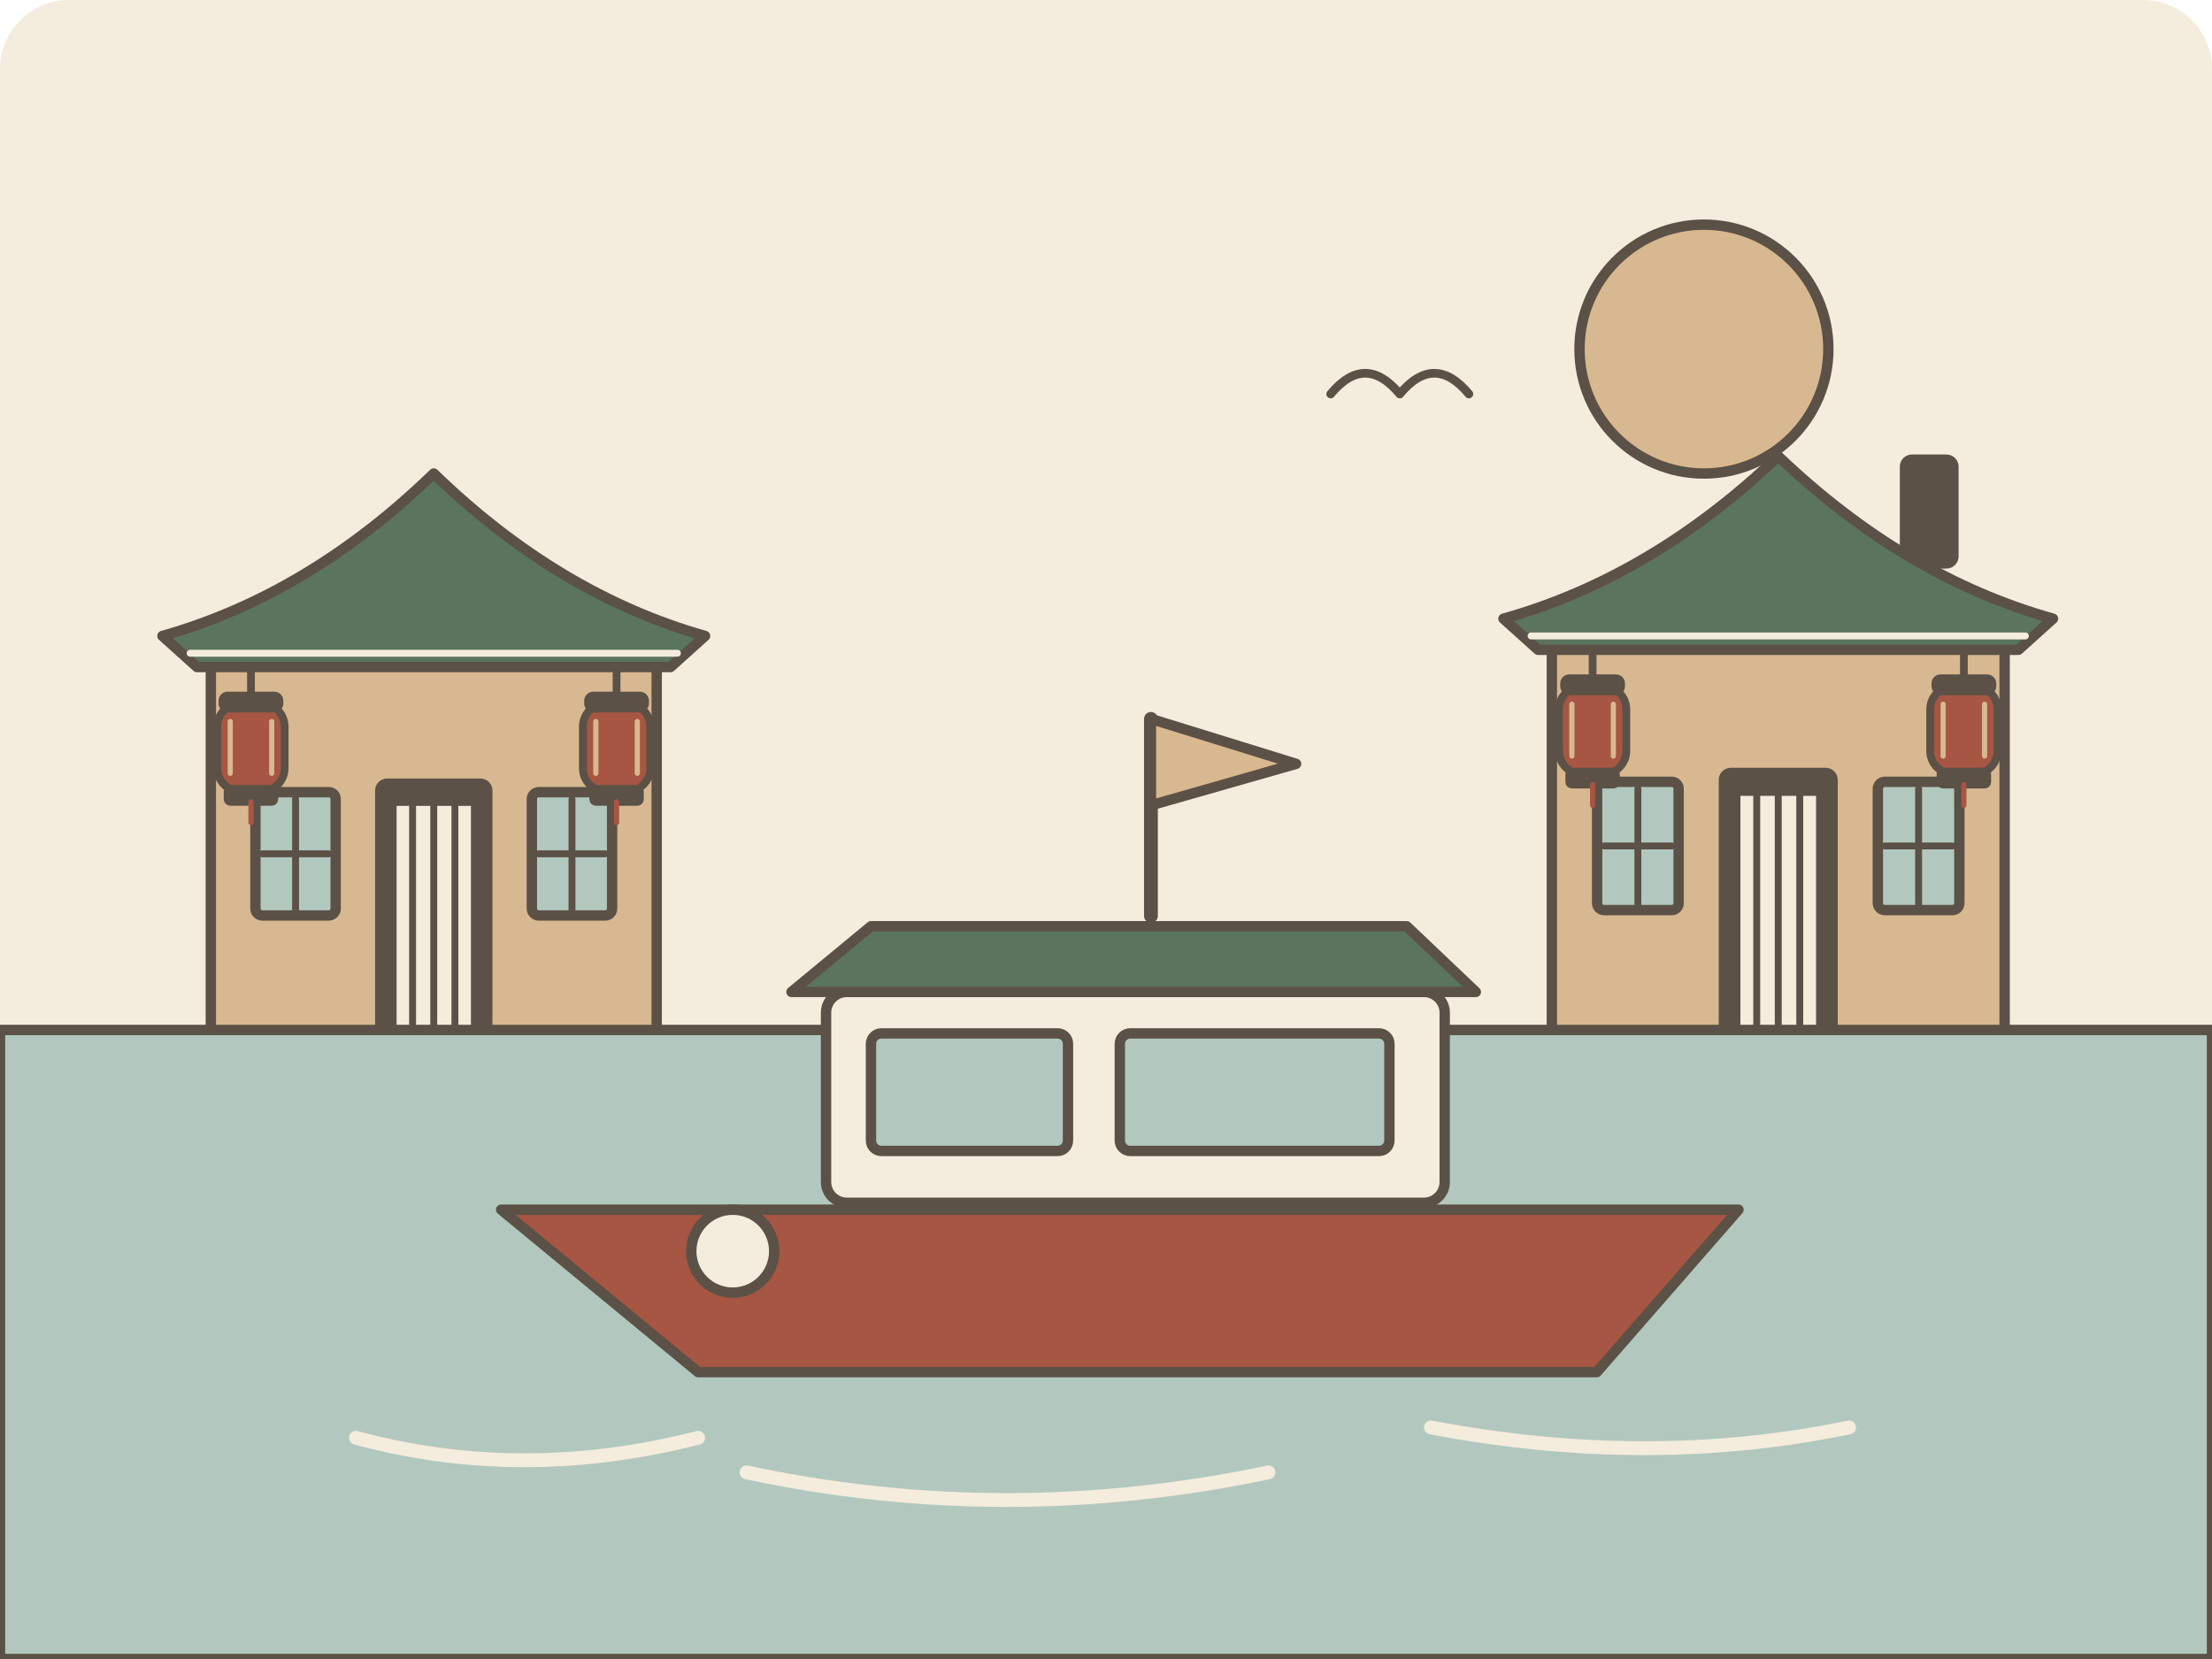
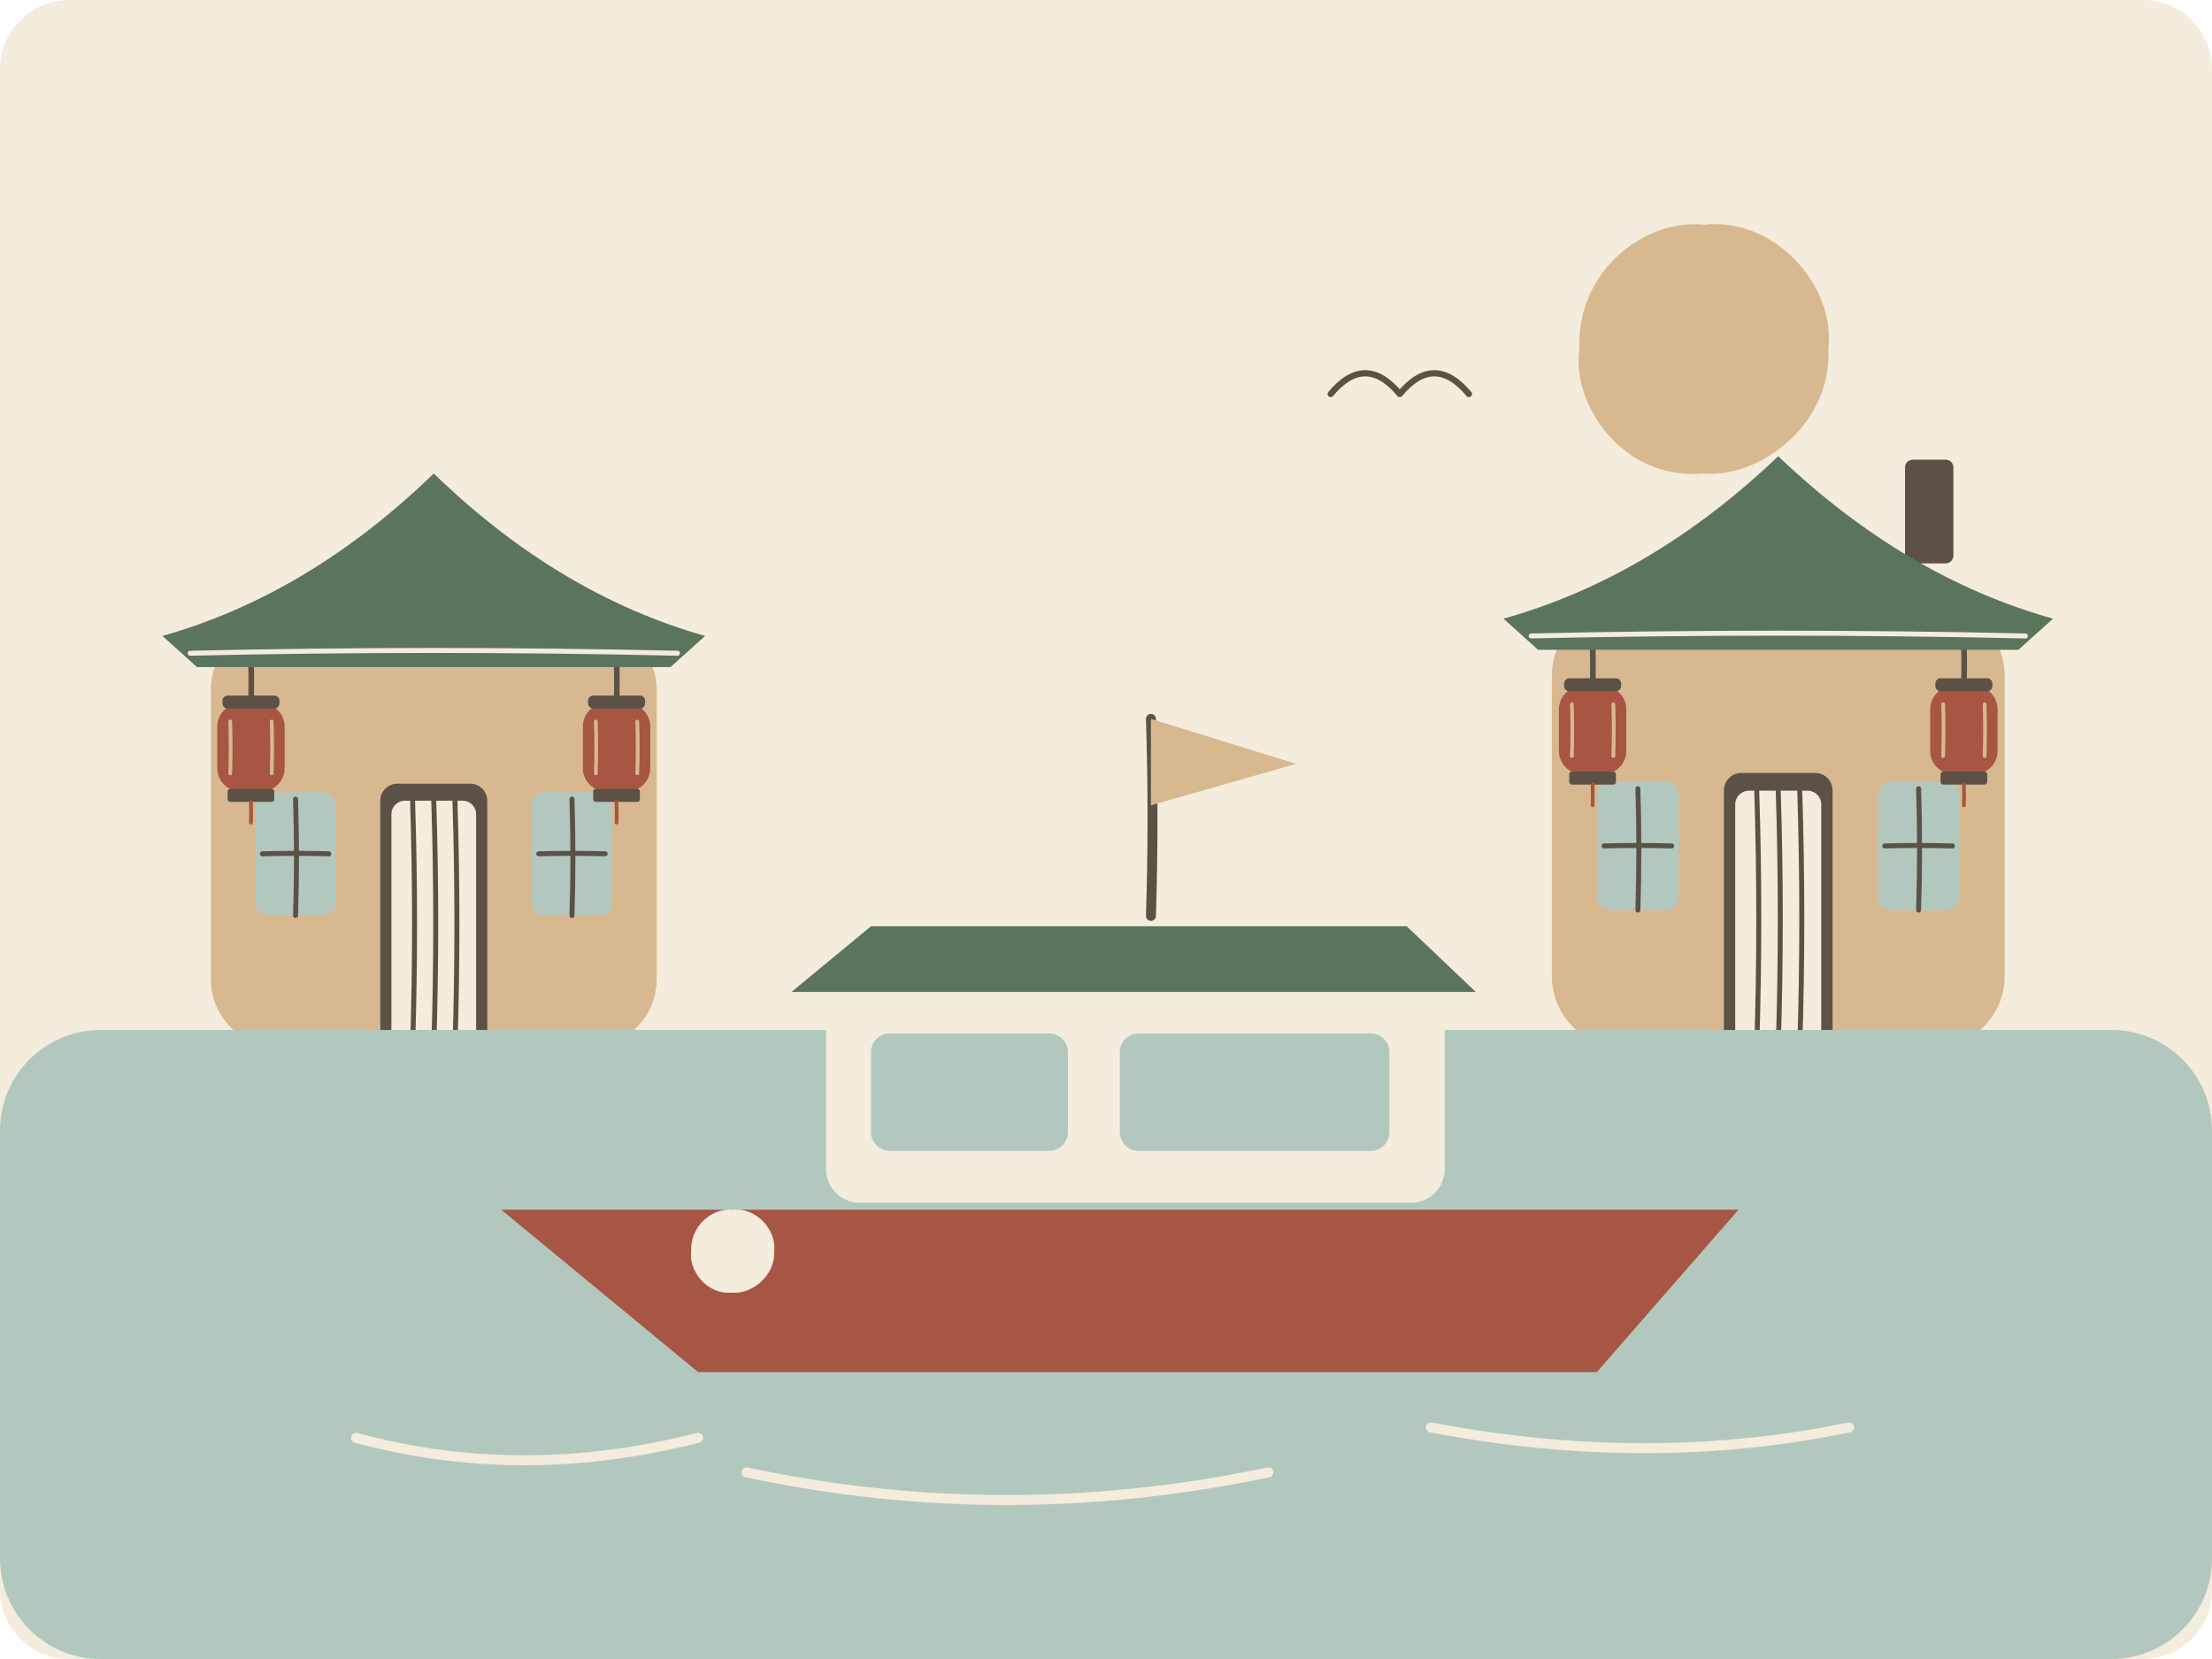
<svg xmlns="http://www.w3.org/2000/svg" width="640" height="480" viewBox="0 0 640 480" role="img" aria-labelledby="title">
  <rect width="640" height="480" rx="20" fill="#f4ecdd" />
-   <g stroke="#5b5146" stroke-width="3" stroke-linecap="round" stroke-linejoin="round">
-     <circle cx="493" cy="101" r="36" fill="#d8b890" />
+   <g stroke="none" stroke-width="2" stroke-linecap="round" stroke-linejoin="round">
+     <g transform="translate(493 101) scale(1)">
+       <path d="M0 -36C20.88 -38.16 38.16 -18 36 0C37.08 21.96 15.84 37.44 0 36C-24.12 38.16 -38.52 15.12 -36 0C-37.08 -22.32 -17.28 -37.8 0 -36Z" fill="#d8b890" stroke="none" stroke-width="2.16" stroke-linecap="round" stroke-linejoin="round" />
+     </g>
    <g transform="translate(78 88) scale(0.8)">
-       <path d="M0 23C-3 7 14-3 29 5C41-13 70-6 74 12C96 8 109 20 105 32H0Z" fill="#f4ecdd" stroke="#f4ecdd" stroke-width="3" stroke-linecap="round" stroke-linejoin="round" />
+       <path d="M0 23C-3 7 14-3 29 5C41-13 70-6 74 12C96 8 109 20 105 32H0Z" fill="#f4ecdd" stroke="#f4ecdd" stroke-width="2.16" stroke-linecap="round" stroke-linejoin="round" />
    </g>
    <g transform="translate(338 58) scale(0.55)">
-       <path d="M0 23C-3 7 14-3 29 5C41-13 70-6 74 12C96 8 109 20 105 32H0Z" fill="#f4ecdd" stroke="#f4ecdd" stroke-width="3" stroke-linecap="round" stroke-linejoin="round" />
+       <path d="M0 23C-3 7 14-3 29 5C41-13 70-6 74 12C96 8 109 20 105 32H0Z" fill="#f4ecdd" stroke="#f4ecdd" stroke-width="2.16" stroke-linecap="round" stroke-linejoin="round" />
    </g>
-     <path d="M385 114q10-12 20 0q10-12 20 0" fill="none" stroke="#5b5146" stroke-width="2.5" stroke-linecap="round" stroke-linejoin="round" />
+     <path d="M385 114q10-12 20 0q10-12 20 0" fill="none" stroke="#5b5146" stroke-width="1.8" stroke-linecap="round" stroke-linejoin="round" />
    <g transform="translate(61 180) scale(1)">
-       <rect x="0" y="0" width="129" height="123" rx="3" fill="#d8b890" />
-       <rect x="49.02" y="46.74" width="30.96" height="76.26" rx="2" fill="#5b5146" />
-       <rect x="52.245" y="51.66" width="24.51" height="71.34" rx="1" fill="#f4ecdd" />
-       <path d="M58.373 51.66L58.373 123" fill="none" stroke="#5b5146" stroke-width="2" stroke-linecap="round" stroke-linejoin="round" />
-       <path d="M64.5 51.66L64.5 123" fill="none" stroke="#5b5146" stroke-width="2" stroke-linecap="round" stroke-linejoin="round" />
-       <path d="M70.627 51.66L70.627 123" fill="none" stroke="#5b5146" stroke-width="2" stroke-linecap="round" stroke-linejoin="round" />
-       <rect x="12.9" y="49.2" width="23.22" height="35.67" rx="2" fill="#b2c8bf" />
-       <path d="M24.51 51.2L24.51 84.87" fill="none" stroke="#5b5146" stroke-width="2" stroke-linecap="round" stroke-linejoin="round" />
-       <path d="M14.9 67.035L34.12 67.035" fill="none" stroke="#5b5146" stroke-width="2" stroke-linecap="round" stroke-linejoin="round" />
-       <rect x="92.88" y="49.2" width="23.22" height="35.67" rx="2" fill="#b2c8bf" />
-       <path d="M104.49 51.2L104.49 84.87" fill="none" stroke="#5b5146" stroke-width="2" stroke-linecap="round" stroke-linejoin="round" />
-       <path d="M94.88 67.035L114.1 67.035" fill="none" stroke="#5b5146" stroke-width="2" stroke-linecap="round" stroke-linejoin="round" />
+       <rect x="0" y="0" width="129" height="123" rx="19.68" fill="#d8b890" stroke="none" />
+       <rect x="49.02" y="46.74" width="30.96" height="76.26" rx="4.954" fill="#5b5146" stroke="none" />
+       <rect x="52.245" y="51.66" width="24.51" height="71.34" rx="3.922" fill="#f4ecdd" stroke="none" />
+       <path d="M58.373 51.66Q59.514 87.33 58.373 123" fill="none" stroke="#5b5146" stroke-width="1.44" stroke-linecap="round" stroke-linejoin="round" />
+       <path d="M64.5 51.66Q65.641 87.33 64.5 123" fill="none" stroke="#5b5146" stroke-width="1.44" stroke-linecap="round" stroke-linejoin="round" />
+       <path d="M70.627 51.66Q71.769 87.33 70.627 123" fill="none" stroke="#5b5146" stroke-width="1.44" stroke-linecap="round" stroke-linejoin="round" />
+       <rect x="12.9" y="49.2" width="23.22" height="35.67" rx="3.715" fill="#b2c8bf" stroke="none" />
+       <path d="M24.51 51.2Q25.049 68.035 24.51 84.87" fill="none" stroke="#5b5146" stroke-width="1.44" stroke-linecap="round" stroke-linejoin="round" />
+       <path d="M14.9 67.035Q24.51 66.766 34.12 67.035" fill="none" stroke="#5b5146" stroke-width="1.44" stroke-linecap="round" stroke-linejoin="round" />
+       <rect x="92.88" y="49.2" width="23.22" height="35.67" rx="3.715" fill="#b2c8bf" stroke="none" />
+       <path d="M104.49 51.2Q105.029 68.035 104.49 84.87" fill="none" stroke="#5b5146" stroke-width="1.44" stroke-linecap="round" stroke-linejoin="round" />
+       <path d="M94.88 67.035Q104.49 66.766 114.1 67.035" fill="none" stroke="#5b5146" stroke-width="1.44" stroke-linecap="round" stroke-linejoin="round" />
      <g transform="translate(11.61 34) scale(0.75)">
-         <path d="M0 -30L0 -14" fill="none" stroke="#5b5146" stroke-width="3" stroke-linecap="round" stroke-linejoin="round" />
-         <rect x="-13" y="-14" width="26" height="34" rx="9" fill="#a65642" />
-         <path d="M-8 -7L-8 13" fill="none" stroke="#d8b890" stroke-width="2" stroke-linecap="round" stroke-linejoin="round" />
-         <path d="M8 -7L8 13" fill="none" stroke="#d8b890" stroke-width="2" stroke-linecap="round" stroke-linejoin="round" />
-         <rect x="-11" y="-17" width="22" height="5" rx="2" fill="#5b5146" />
-         <rect x="-9" y="19" width="18" height="5" rx="1" fill="#5b5146" />
-         <path d="M0 24L0 32" fill="none" stroke="#a65642" stroke-width="2" stroke-linecap="round" stroke-linejoin="round" />
+         <path d="M0 -30Q0.256 -22 0 -14" fill="none" stroke="#5b5146" stroke-width="2.16" stroke-linecap="round" stroke-linejoin="round" />
+         <rect x="-13" y="-14" width="26" height="34" rx="9" fill="#a65642" stroke="none" />
+         <path d="M-8 -7Q-7.68 3 -8 13" fill="none" stroke="#d8b890" stroke-width="1.44" stroke-linecap="round" stroke-linejoin="round" />
+         <path d="M8 -7Q8.32 3 8 13" fill="none" stroke="#d8b890" stroke-width="1.44" stroke-linecap="round" stroke-linejoin="round" />
+         <rect x="-11" y="-17" width="22" height="5" rx="2" fill="#5b5146" stroke="none" />
+         <rect x="-9" y="19" width="18" height="5" rx="1" fill="#5b5146" stroke="none" />
+         <path d="M0 24Q0.128 28 0 32" fill="none" stroke="#a65642" stroke-width="1.44" stroke-linecap="round" stroke-linejoin="round" />
      </g>
      <g transform="translate(117.39 34) scale(0.75)">
-         <path d="M0 -30L0 -14" fill="none" stroke="#5b5146" stroke-width="3" stroke-linecap="round" stroke-linejoin="round" />
-         <rect x="-13" y="-14" width="26" height="34" rx="9" fill="#a65642" />
-         <path d="M-8 -7L-8 13" fill="none" stroke="#d8b890" stroke-width="2" stroke-linecap="round" stroke-linejoin="round" />
-         <path d="M8 -7L8 13" fill="none" stroke="#d8b890" stroke-width="2" stroke-linecap="round" stroke-linejoin="round" />
-         <rect x="-11" y="-17" width="22" height="5" rx="2" fill="#5b5146" />
-         <rect x="-9" y="19" width="18" height="5" rx="1" fill="#5b5146" />
-         <path d="M0 24L0 32" fill="none" stroke="#a65642" stroke-width="2" stroke-linecap="round" stroke-linejoin="round" />
+         <path d="M0 -30Q0.256 -22 0 -14" fill="none" stroke="#5b5146" stroke-width="2.16" stroke-linecap="round" stroke-linejoin="round" />
+         <rect x="-13" y="-14" width="26" height="34" rx="9" fill="#a65642" stroke="none" />
+         <path d="M-8 -7Q-7.68 3 -8 13" fill="none" stroke="#d8b890" stroke-width="1.44" stroke-linecap="round" stroke-linejoin="round" />
+         <path d="M8 -7Q8.32 3 8 13" fill="none" stroke="#d8b890" stroke-width="1.44" stroke-linecap="round" stroke-linejoin="round" />
+         <rect x="-11" y="-17" width="22" height="5" rx="2" fill="#5b5146" stroke="none" />
+         <rect x="-9" y="19" width="18" height="5" rx="1" fill="#5b5146" stroke="none" />
+         <path d="M0 24Q0.128 28 0 32" fill="none" stroke="#a65642" stroke-width="1.44" stroke-linecap="round" stroke-linejoin="round" />
      </g>
-       <path d="M-14 4Q28.38-8 64.5-43Q100.62-8 143 4L133 13H-4Z" fill="#5b745e" stroke="#5b5146" stroke-width="3" stroke-linecap="round" stroke-linejoin="round" />
-       <path d="M-6 9L135 9" fill="none" stroke="#f4ecdd" stroke-width="2" stroke-linecap="round" stroke-linejoin="round" />
+       <path d="M-14 4Q28.38-8 64.5-43Q100.62-8 143 4L133 13H-4Z" fill="#5b745e" stroke="none" stroke-width="2.16" stroke-linecap="round" stroke-linejoin="round" />
+       <path d="M-6 9Q64.5 7.4 135 9" fill="none" stroke="#f4ecdd" stroke-width="1.44" stroke-linecap="round" stroke-linejoin="round" />
    </g>
    <g transform="translate(449 175) scale(1)">
-       <rect x="0" y="0" width="131" height="128" rx="3" fill="#d8b890" />
-       <rect x="49.78" y="48.64" width="31.44" height="79.36" rx="2" fill="#5b5146" />
-       <rect x="53.055" y="53.76" width="24.89" height="74.24" rx="1" fill="#f4ecdd" />
-       <path d="M59.278 53.76L59.278 128" fill="none" stroke="#5b5146" stroke-width="2" stroke-linecap="round" stroke-linejoin="round" />
-       <path d="M65.5 53.76L65.5 128" fill="none" stroke="#5b5146" stroke-width="2" stroke-linecap="round" stroke-linejoin="round" />
-       <path d="M71.723 53.76L71.723 128" fill="none" stroke="#5b5146" stroke-width="2" stroke-linecap="round" stroke-linejoin="round" />
-       <rect x="13.1" y="51.2" width="23.58" height="37.12" rx="2" fill="#b2c8bf" />
-       <path d="M24.89 53.2L24.89 88.32" fill="none" stroke="#5b5146" stroke-width="2" stroke-linecap="round" stroke-linejoin="round" />
-       <path d="M15.1 69.76L34.68 69.76" fill="none" stroke="#5b5146" stroke-width="2" stroke-linecap="round" stroke-linejoin="round" />
-       <rect x="94.32" y="51.2" width="23.58" height="37.12" rx="2" fill="#b2c8bf" />
-       <path d="M106.11 53.2L106.11 88.32" fill="none" stroke="#5b5146" stroke-width="2" stroke-linecap="round" stroke-linejoin="round" />
-       <path d="M96.32 69.76L115.9 69.76" fill="none" stroke="#5b5146" stroke-width="2" stroke-linecap="round" stroke-linejoin="round" />
+       <rect x="0" y="0" width="131" height="128" rx="20.48" fill="#d8b890" stroke="none" />
+       <rect x="49.78" y="48.64" width="31.44" height="79.36" rx="5.03" fill="#5b5146" stroke="none" />
+       <rect x="53.055" y="53.76" width="24.89" height="74.24" rx="3.982" fill="#f4ecdd" stroke="none" />
+       <path d="M59.278 53.76Q60.465 90.88 59.278 128" fill="none" stroke="#5b5146" stroke-width="1.44" stroke-linecap="round" stroke-linejoin="round" />
+       <path d="M65.5 53.76Q66.688 90.88 65.5 128" fill="none" stroke="#5b5146" stroke-width="1.44" stroke-linecap="round" stroke-linejoin="round" />
+       <path d="M71.723 53.76Q72.91 90.88 71.723 128" fill="none" stroke="#5b5146" stroke-width="1.44" stroke-linecap="round" stroke-linejoin="round" />
+       <rect x="13.1" y="51.2" width="23.58" height="37.12" rx="3.773" fill="#b2c8bf" stroke="none" />
+       <path d="M24.89 53.2Q25.452 70.76 24.89 88.32" fill="none" stroke="#5b5146" stroke-width="1.44" stroke-linecap="round" stroke-linejoin="round" />
+       <path d="M15.1 69.76Q24.89 69.486 34.68 69.76" fill="none" stroke="#5b5146" stroke-width="1.44" stroke-linecap="round" stroke-linejoin="round" />
+       <rect x="94.32" y="51.2" width="23.58" height="37.12" rx="3.773" fill="#b2c8bf" stroke="none" />
+       <path d="M106.11 53.2Q106.672 70.76 106.11 88.32" fill="none" stroke="#5b5146" stroke-width="1.44" stroke-linecap="round" stroke-linejoin="round" />
+       <path d="M96.32 69.76Q106.11 69.486 115.9 69.76" fill="none" stroke="#5b5146" stroke-width="1.44" stroke-linecap="round" stroke-linejoin="round" />
      <g transform="translate(11.79 34) scale(0.75)">
-         <path d="M0 -30L0 -14" fill="none" stroke="#5b5146" stroke-width="3" stroke-linecap="round" stroke-linejoin="round" />
-         <rect x="-13" y="-14" width="26" height="34" rx="9" fill="#a65642" />
-         <path d="M-8 -7L-8 13" fill="none" stroke="#d8b890" stroke-width="2" stroke-linecap="round" stroke-linejoin="round" />
-         <path d="M8 -7L8 13" fill="none" stroke="#d8b890" stroke-width="2" stroke-linecap="round" stroke-linejoin="round" />
-         <rect x="-11" y="-17" width="22" height="5" rx="2" fill="#5b5146" />
-         <rect x="-9" y="19" width="18" height="5" rx="1" fill="#5b5146" />
-         <path d="M0 24L0 32" fill="none" stroke="#a65642" stroke-width="2" stroke-linecap="round" stroke-linejoin="round" />
+         <path d="M0 -30Q0.256 -22 0 -14" fill="none" stroke="#5b5146" stroke-width="2.16" stroke-linecap="round" stroke-linejoin="round" />
+         <rect x="-13" y="-14" width="26" height="34" rx="9" fill="#a65642" stroke="none" />
+         <path d="M-8 -7Q-7.68 3 -8 13" fill="none" stroke="#d8b890" stroke-width="1.44" stroke-linecap="round" stroke-linejoin="round" />
+         <path d="M8 -7Q8.32 3 8 13" fill="none" stroke="#d8b890" stroke-width="1.44" stroke-linecap="round" stroke-linejoin="round" />
+         <rect x="-11" y="-17" width="22" height="5" rx="2" fill="#5b5146" stroke="none" />
+         <rect x="-9" y="19" width="18" height="5" rx="1" fill="#5b5146" stroke="none" />
+         <path d="M0 24Q0.128 28 0 32" fill="none" stroke="#a65642" stroke-width="1.44" stroke-linecap="round" stroke-linejoin="round" />
      </g>
      <g transform="translate(119.21 34) scale(0.75)">
-         <path d="M0 -30L0 -14" fill="none" stroke="#5b5146" stroke-width="3" stroke-linecap="round" stroke-linejoin="round" />
-         <rect x="-13" y="-14" width="26" height="34" rx="9" fill="#a65642" />
-         <path d="M-8 -7L-8 13" fill="none" stroke="#d8b890" stroke-width="2" stroke-linecap="round" stroke-linejoin="round" />
-         <path d="M8 -7L8 13" fill="none" stroke="#d8b890" stroke-width="2" stroke-linecap="round" stroke-linejoin="round" />
-         <rect x="-11" y="-17" width="22" height="5" rx="2" fill="#5b5146" />
-         <rect x="-9" y="19" width="18" height="5" rx="1" fill="#5b5146" />
-         <path d="M0 24L0 32" fill="none" stroke="#a65642" stroke-width="2" stroke-linecap="round" stroke-linejoin="round" />
+         <path d="M0 -30Q0.256 -22 0 -14" fill="none" stroke="#5b5146" stroke-width="2.16" stroke-linecap="round" stroke-linejoin="round" />
+         <rect x="-13" y="-14" width="26" height="34" rx="9" fill="#a65642" stroke="none" />
+         <path d="M-8 -7Q-7.68 3 -8 13" fill="none" stroke="#d8b890" stroke-width="1.44" stroke-linecap="round" stroke-linejoin="round" />
+         <path d="M8 -7Q8.32 3 8 13" fill="none" stroke="#d8b890" stroke-width="1.44" stroke-linecap="round" stroke-linejoin="round" />
+         <rect x="-11" y="-17" width="22" height="5" rx="2" fill="#5b5146" stroke="none" />
+         <rect x="-9" y="19" width="18" height="5" rx="1" fill="#5b5146" stroke="none" />
+         <path d="M0 24Q0.128 28 0 32" fill="none" stroke="#a65642" stroke-width="1.44" stroke-linecap="round" stroke-linejoin="round" />
      </g>
-       <rect x="102.18" y="-42" width="14" height="30" rx="2" fill="#5b5146" />
-       <path d="M-14 4Q28.82-8 65.5-43Q102.18-8 145 4L135 13H-4Z" fill="#5b745e" stroke="#5b5146" stroke-width="3" stroke-linecap="round" stroke-linejoin="round" />
-       <path d="M-6 9L137 9" fill="none" stroke="#f4ecdd" stroke-width="2" stroke-linecap="round" stroke-linejoin="round" />
+       <rect x="102.18" y="-42" width="14" height="30" rx="2.24" fill="#5b5146" stroke="none" />
+       <path d="M-14 4Q28.82-8 65.5-43Q102.18-8 145 4L135 13H-4Z" fill="#5b745e" stroke="none" stroke-width="2.16" stroke-linecap="round" stroke-linejoin="round" />
+       <path d="M-6 9Q65.5 7.4 137 9" fill="none" stroke="#f4ecdd" stroke-width="1.44" stroke-linecap="round" stroke-linejoin="round" />
    </g>
-     <rect x="0" y="298" width="640" height="182" rx="0" fill="#b2c8bf" />
-     <path d="M145 350H503L462 397H202Z" fill="#a65642" stroke="#5b5146" stroke-width="3" stroke-linecap="round" stroke-linejoin="round" />
-     <rect x="239" y="287" width="179" height="61" rx="6" fill="#f4ecdd" />
-     <rect x="252" y="299" width="57" height="34" rx="3" fill="#b2c8bf" />
-     <rect x="324" y="299" width="78" height="34" rx="3" fill="#b2c8bf" />
-     <path d="M229 287H427L407 268H252Z" fill="#5b745e" stroke="#5b5146" stroke-width="3" stroke-linecap="round" stroke-linejoin="round" />
-     <path d="M333 265L333 208" fill="none" stroke="#5b5146" stroke-width="4" stroke-linecap="round" stroke-linejoin="round" />
-     <path d="M333 208L375 221L333 233Z" fill="#d8b890" stroke="#5b5146" stroke-width="3" stroke-linecap="round" stroke-linejoin="round" />
-     <path d="M103 416q48 13 99 0m14 10q75 16 151 0m47-13q63 12 121 0" fill="none" stroke="#f4ecdd" stroke-width="4" stroke-linecap="round" stroke-linejoin="round" />
-     <circle cx="212" cy="362" r="12" fill="#f4ecdd" />
+     <rect x="0" y="298" width="640" height="182" rx="29.12" fill="#b2c8bf" stroke="none" />
+     <path d="M145 350H503L462 397H202Z" fill="#a65642" stroke="none" stroke-width="2.16" stroke-linecap="round" stroke-linejoin="round" />
+     <rect x="239" y="287" width="179" height="61" rx="9.76" fill="#f4ecdd" stroke="none" />
+     <rect x="252" y="299" width="57" height="34" rx="5.44" fill="#b2c8bf" stroke="none" />
+     <rect x="324" y="299" width="78" height="34" rx="5.44" fill="#b2c8bf" stroke="none" />
+     <path d="M229 287H427L407 268H252Z" fill="#5b745e" stroke="none" stroke-width="2.16" stroke-linecap="round" stroke-linejoin="round" />
+     <path d="M333 265Q333.912 236.5 333 208" fill="none" stroke="#5b5146" stroke-width="2.88" stroke-linecap="round" stroke-linejoin="round" />
+     <path d="M333 208L375 221L333 233Z" fill="#d8b890" stroke="none" stroke-width="2.16" stroke-linecap="round" stroke-linejoin="round" />
+     <path d="M103 416q48 13 99 0m14 10q75 16 151 0m47-13q63 12 121 0" fill="none" stroke="#f4ecdd" stroke-width="2.88" stroke-linecap="round" stroke-linejoin="round" />
+     <g transform="translate(212 362) scale(1)">
+       <path d="M0 -12C6.96 -12.72 12.72 -6 12 0C12.36 7.32 5.28 12.48 0 12C-8.04 12.72 -12.84 5.04 -12 0C-12.36 -7.44 -5.76 -12.6 0 -12Z" fill="#f4ecdd" stroke="none" stroke-width="2.16" stroke-linecap="round" stroke-linejoin="round" />
+     </g>
  </g>
</svg>
